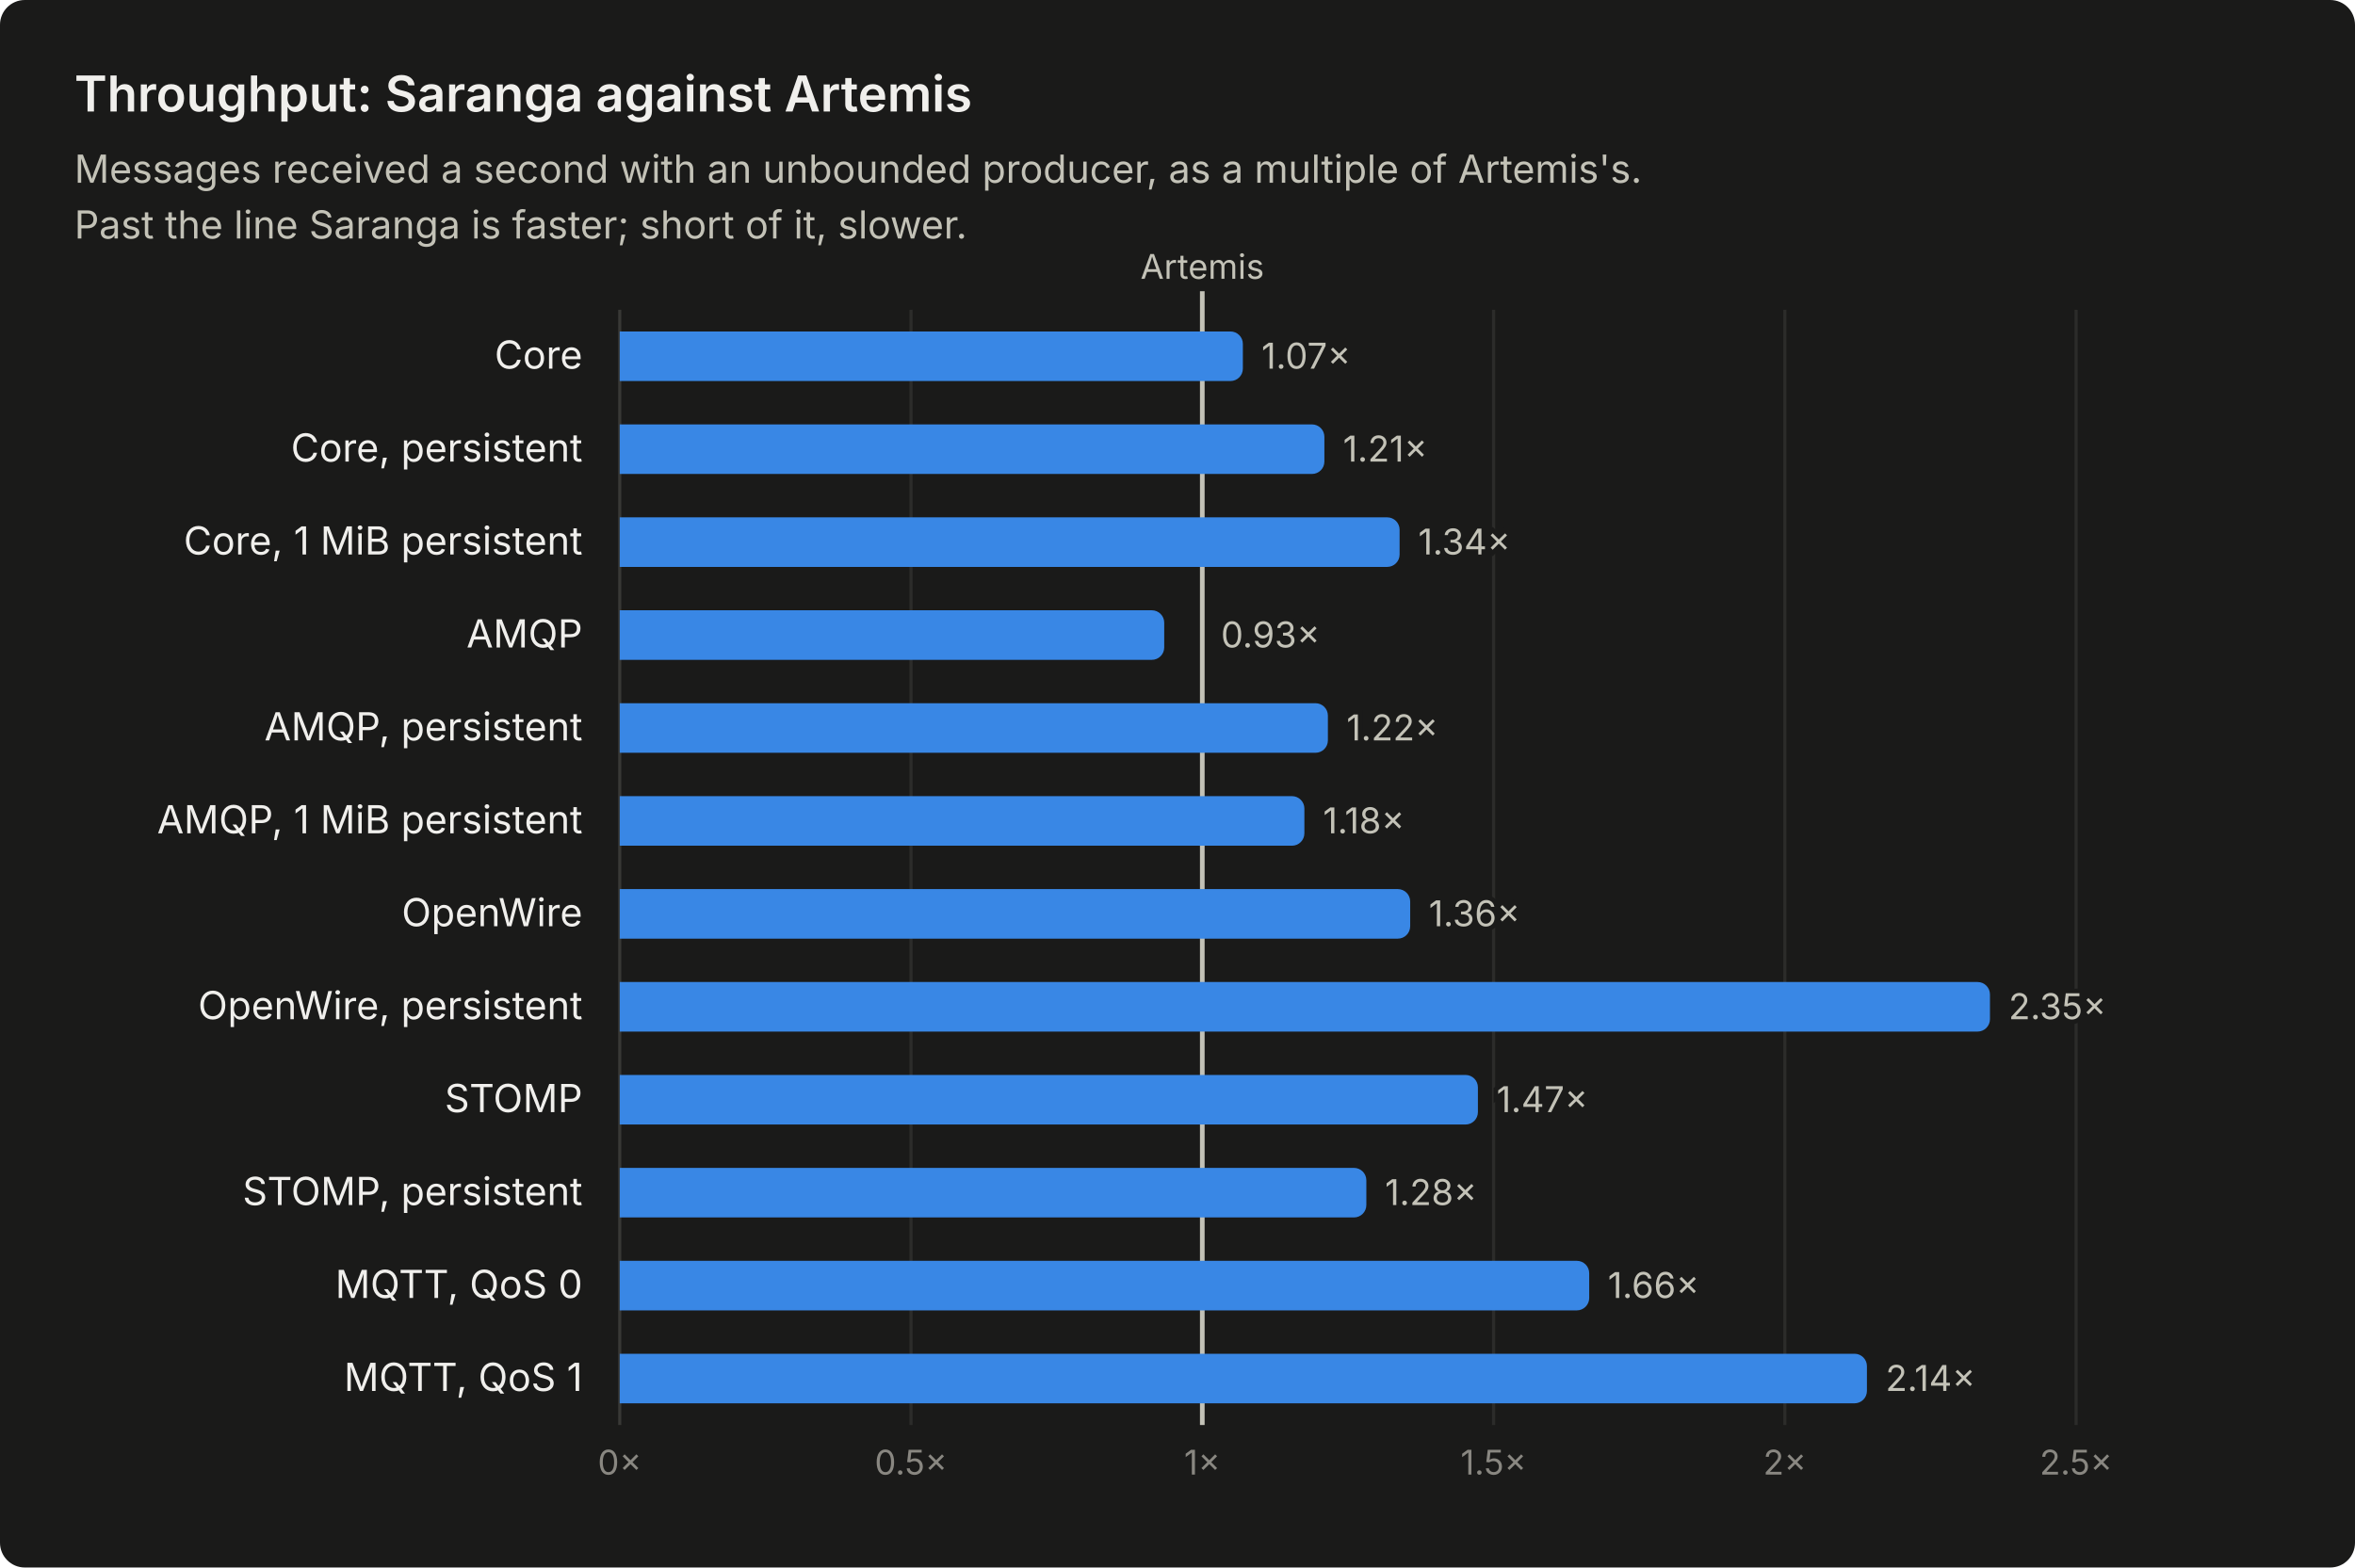
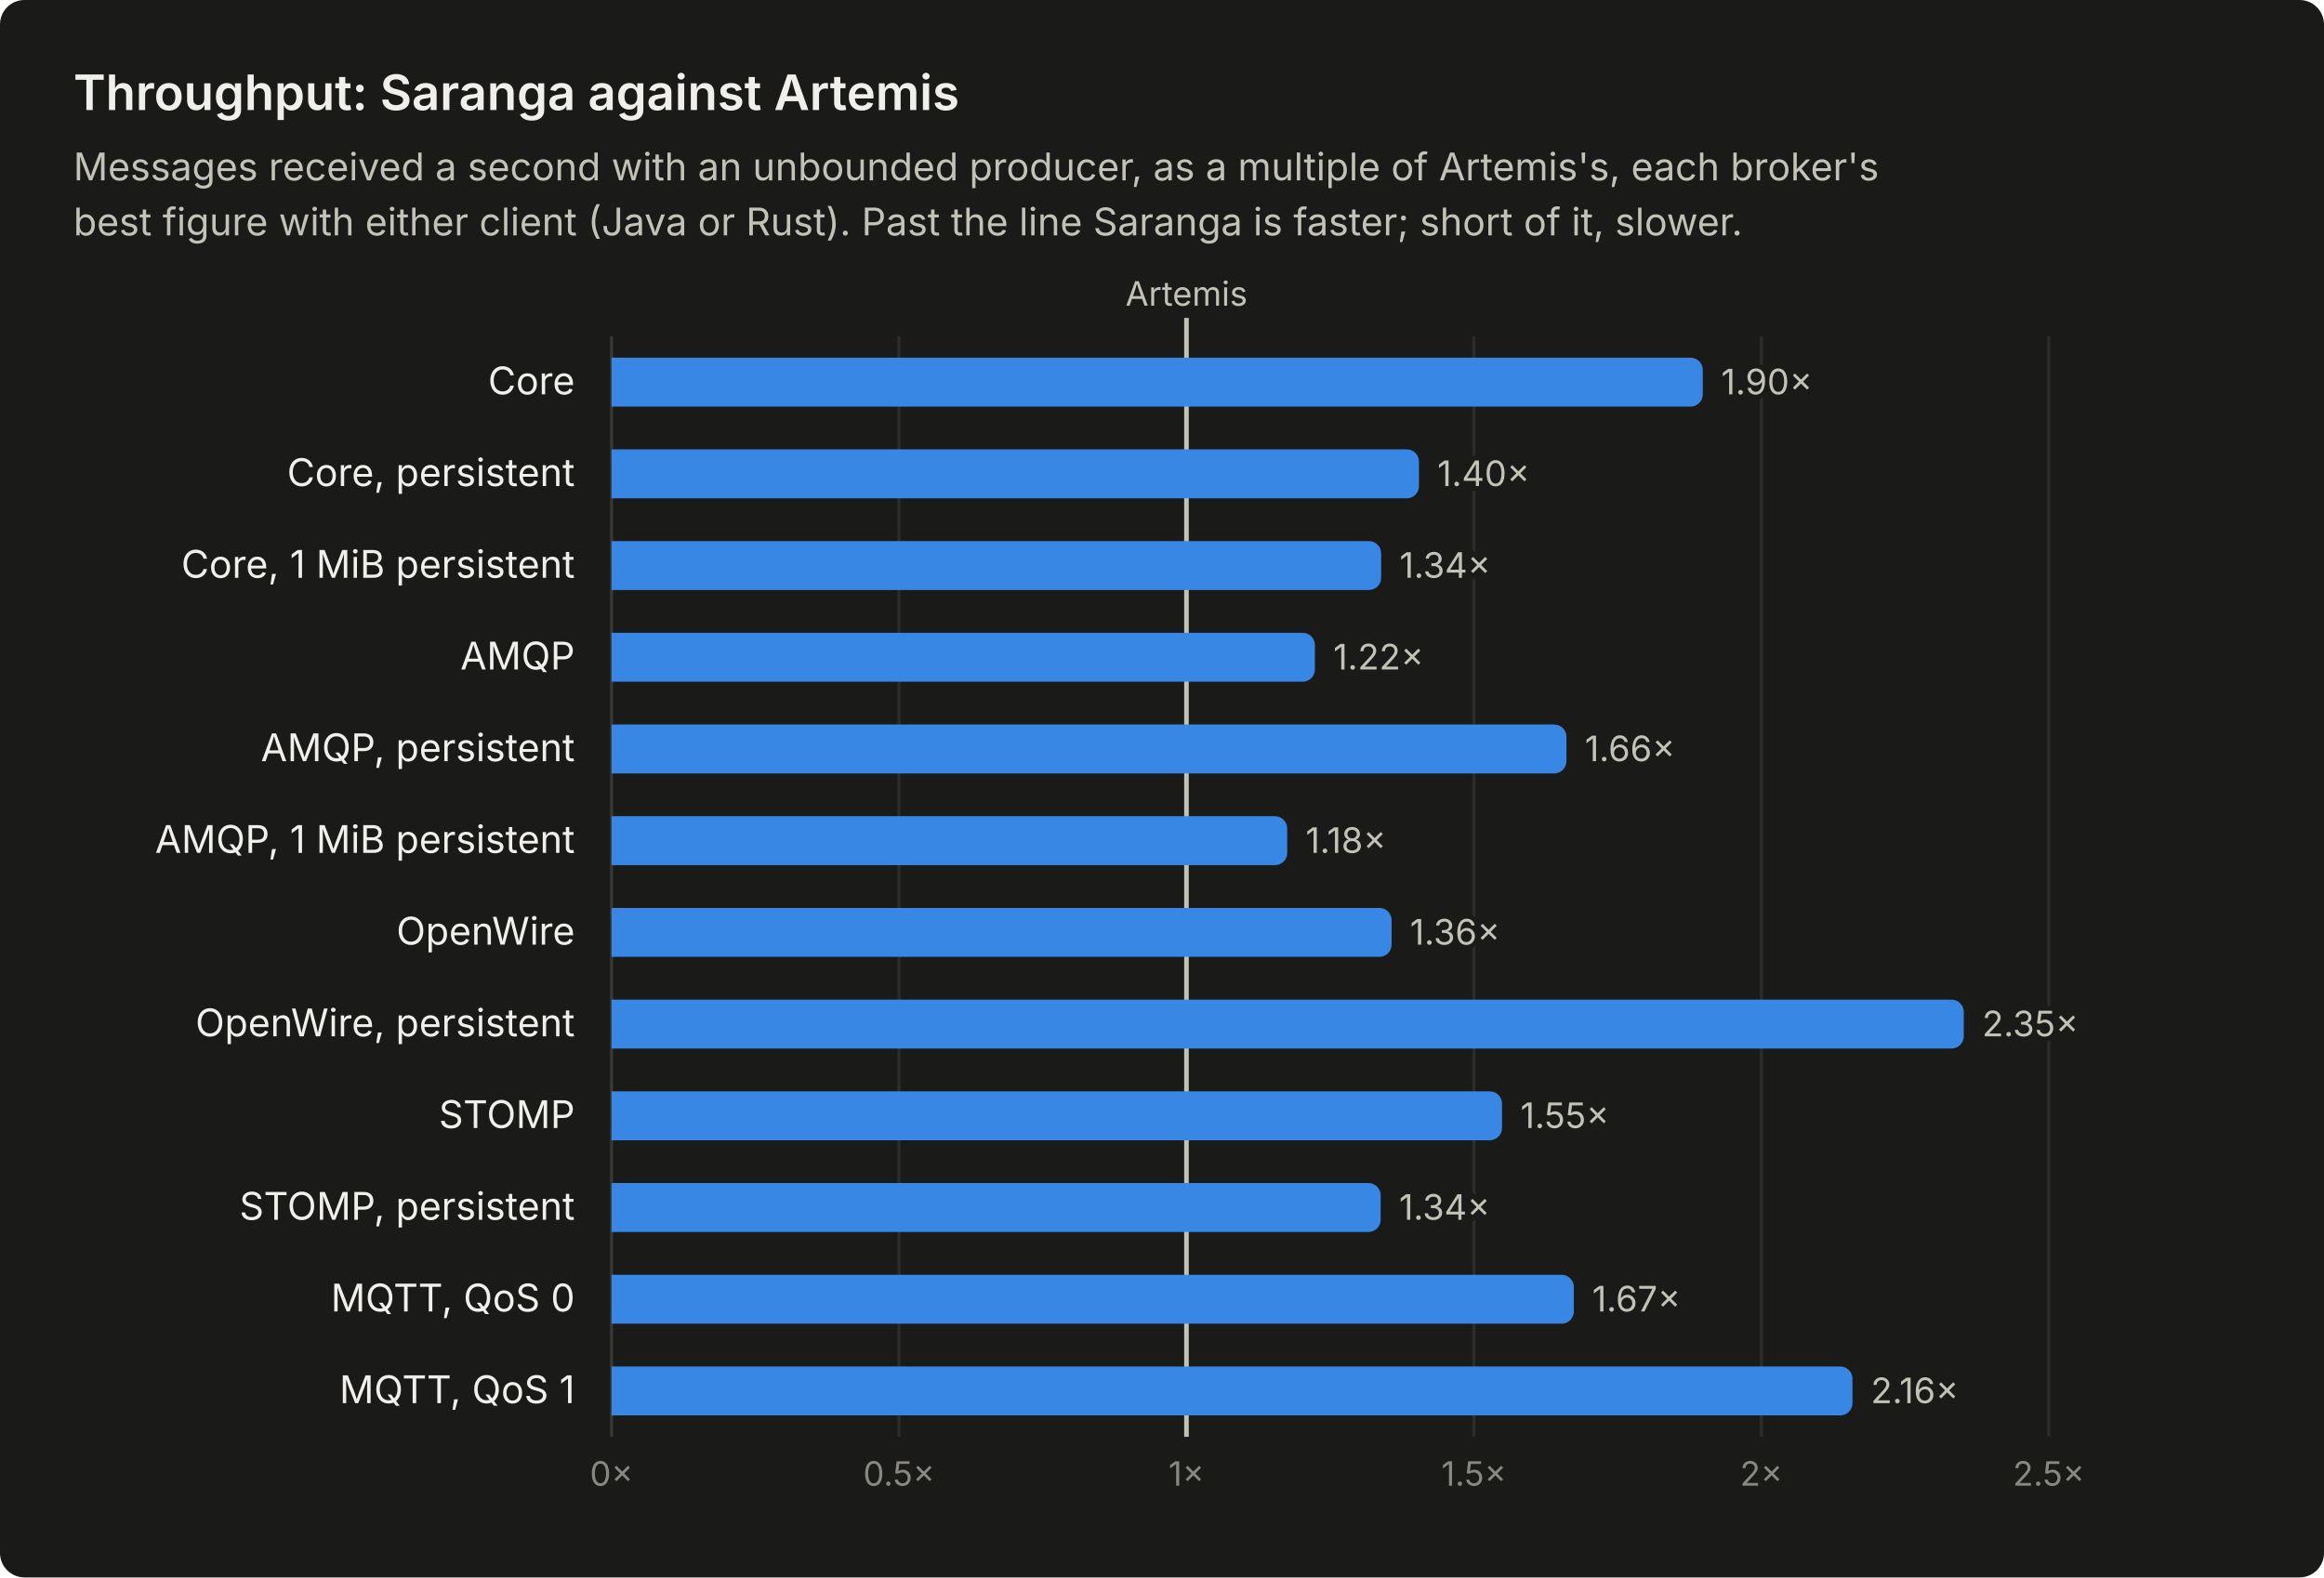
- <svg xmlns="http://www.w3.org/2000/svg" width="760" height="506" viewBox="0 0 760 506" role="img" aria-labelledby="title desc" font-family="system-ui, -apple-system, &quot;Segoe UI&quot;, sans-serif">
-   <rect width="760" height="506" rx="8" fill="#1a1a19" />
+ <svg xmlns="http://www.w3.org/2000/svg" width="760" height="516" viewBox="0 0 760 516" role="img" aria-labelledby="title desc" font-family="system-ui, -apple-system, &quot;Segoe UI&quot;, sans-serif">
+   <rect width="760" height="516" rx="8" fill="#1a1a19" />
  <text x="24" y="36" font-size="16" font-weight="600" fill="#f0efec">Throughput: Saranga against Artemis</text>
-   <text x="24" y="59" font-size="12.5" fill="#c3c2b7">Messages received a second with an unbounded producer, as a multiple of Artemis's.</text>
-   <text x="24" y="77" font-size="12.5" fill="#c3c2b7">Past the line Saranga is faster; short of it, slower.</text>
-   <line x1="200" x2="200" y1="100" y2="460" stroke="#383835" stroke-width="1" />
-   <text x="200" y="476" font-size="11" fill="#898781" text-anchor="middle" style="font-variant-numeric: tabular-nums">0×</text>
-   <line x1="294" x2="294" y1="100" y2="460" stroke="#2c2c2a" stroke-width="1" />
-   <text x="294" y="476" font-size="11" fill="#898781" text-anchor="middle" style="font-variant-numeric: tabular-nums">0.5×</text>
-   <line x1="388" x2="388" y1="100" y2="460" stroke="#2c2c2a" stroke-width="1" />
-   <text x="388" y="476" font-size="11" fill="#898781" text-anchor="middle" style="font-variant-numeric: tabular-nums">1×</text>
-   <line x1="482" x2="482" y1="100" y2="460" stroke="#2c2c2a" stroke-width="1" />
-   <text x="482" y="476" font-size="11" fill="#898781" text-anchor="middle" style="font-variant-numeric: tabular-nums">1.5×</text>
-   <line x1="576" x2="576" y1="100" y2="460" stroke="#2c2c2a" stroke-width="1" />
-   <text x="576" y="476" font-size="11" fill="#898781" text-anchor="middle" style="font-variant-numeric: tabular-nums">2×</text>
-   <line x1="670" x2="670" y1="100" y2="460" stroke="#2c2c2a" stroke-width="1" />
-   <text x="670" y="476" font-size="11" fill="#898781" text-anchor="middle" style="font-variant-numeric: tabular-nums">2.5×</text>
-   <line x1="388" x2="388" y1="94" y2="460" stroke="#c3c2b7" stroke-width="1.5" />
-   <text x="388" y="90" font-size="11" fill="#c3c2b7" text-anchor="middle">Artemis</text>
-   <text x="188" y="119" font-size="12.5" fill="#f0efec" text-anchor="end">Core</text>
-   <path d="M200 107h197.093a4 4 0 0 1 4 4v8a4 4 0 0 1 -4 4h-197.093z" fill="#3987e5" />
-   <text x="407.093" y="119" font-size="11.5" fill="#c3c2b7" stroke="#1a1a19" stroke-width="3" paint-order="stroke" style="font-variant-numeric: tabular-nums">1.07×</text>
-   <text x="188" y="149" font-size="12.5" fill="#f0efec" text-anchor="end">Core, persistent</text>
-   <path d="M200 137h223.402a4 4 0 0 1 4 4v8a4 4 0 0 1 -4 4h-223.402z" fill="#3987e5" />
-   <text x="433.402" y="149" font-size="11.5" fill="#c3c2b7" stroke="#1a1a19" stroke-width="3" paint-order="stroke" style="font-variant-numeric: tabular-nums">1.21×</text>
-   <text x="188" y="179" font-size="12.5" fill="#f0efec" text-anchor="end">Core, 1 MiB persistent</text>
-   <path d="M200 167h247.677a4 4 0 0 1 4 4v8a4 4 0 0 1 -4 4h-247.677z" fill="#3987e5" />
-   <text x="457.677" y="179" font-size="11.5" fill="#c3c2b7" stroke="#1a1a19" stroke-width="3" paint-order="stroke" style="font-variant-numeric: tabular-nums">1.34×</text>
-   <text x="188" y="209" font-size="12.5" fill="#f0efec" text-anchor="end">AMQP</text>
-   <path d="M200 197h171.716a4 4 0 0 1 4 4v8a4 4 0 0 1 -4 4h-171.716z" fill="#3987e5" />
-   <text x="394" y="209" font-size="11.5" fill="#c3c2b7" stroke="#1a1a19" stroke-width="3" paint-order="stroke" style="font-variant-numeric: tabular-nums">0.93×</text>
-   <text x="188" y="239" font-size="12.5" fill="#f0efec" text-anchor="end">AMQP, persistent</text>
-   <path d="M200 227h224.534a4 4 0 0 1 4 4v8a4 4 0 0 1 -4 4h-224.534z" fill="#3987e5" />
-   <text x="434.534" y="239" font-size="11.5" fill="#c3c2b7" stroke="#1a1a19" stroke-width="3" paint-order="stroke" style="font-variant-numeric: tabular-nums">1.22×</text>
-   <text x="188" y="269" font-size="12.5" fill="#f0efec" text-anchor="end">AMQP, 1 MiB persistent</text>
-   <path d="M200 257h216.948a4 4 0 0 1 4 4v8a4 4 0 0 1 -4 4h-216.948z" fill="#3987e5" />
-   <text x="426.948" y="269" font-size="11.5" fill="#c3c2b7" stroke="#1a1a19" stroke-width="3" paint-order="stroke" style="font-variant-numeric: tabular-nums">1.18×</text>
-   <text x="188" y="299" font-size="12.5" fill="#f0efec" text-anchor="end">OpenWire</text>
-   <path d="M200 287h251.092a4 4 0 0 1 4 4v8a4 4 0 0 1 -4 4h-251.092z" fill="#3987e5" />
-   <text x="461.092" y="299" font-size="11.5" fill="#c3c2b7" stroke="#1a1a19" stroke-width="3" paint-order="stroke" style="font-variant-numeric: tabular-nums">1.36×</text>
-   <text x="188" y="329" font-size="12.5" fill="#f0efec" text-anchor="end">OpenWire, persistent</text>
-   <path d="M200 317h438.197a4 4 0 0 1 4 4v8a4 4 0 0 1 -4 4h-438.197z" fill="#3987e5" />
-   <text x="648.197" y="329" font-size="11.5" fill="#c3c2b7" stroke="#1a1a19" stroke-width="3" paint-order="stroke" style="font-variant-numeric: tabular-nums">2.35×</text>
-   <text x="188" y="359" font-size="12.5" fill="#f0efec" text-anchor="end">STOMP</text>
-   <path d="M200 347h272.949a4 4 0 0 1 4 4v8a4 4 0 0 1 -4 4h-272.949z" fill="#3987e5" />
-   <text x="482.949" y="359" font-size="11.5" fill="#c3c2b7" stroke="#1a1a19" stroke-width="3" paint-order="stroke" style="font-variant-numeric: tabular-nums">1.47×</text>
-   <text x="188" y="389" font-size="12.5" fill="#f0efec" text-anchor="end">STOMP, persistent</text>
-   <path d="M200 377h236.944a4 4 0 0 1 4 4v8a4 4 0 0 1 -4 4h-236.944z" fill="#3987e5" />
-   <text x="446.944" y="389" font-size="11.5" fill="#c3c2b7" stroke="#1a1a19" stroke-width="3" paint-order="stroke" style="font-variant-numeric: tabular-nums">1.28×</text>
-   <text x="188" y="419" font-size="12.5" fill="#f0efec" text-anchor="end">MQTT, QoS 0</text>
-   <path d="M200 407h308.867a4 4 0 0 1 4 4v8a4 4 0 0 1 -4 4h-308.867z" fill="#3987e5" />
-   <text x="518.867" y="419" font-size="11.5" fill="#c3c2b7" stroke="#1a1a19" stroke-width="3" paint-order="stroke" style="font-variant-numeric: tabular-nums">1.66×</text>
-   <text x="188" y="449" font-size="12.5" fill="#f0efec" text-anchor="end">MQTT, QoS 1</text>
-   <path d="M200 437h398.491a4 4 0 0 1 4 4v8a4 4 0 0 1 -4 4h-398.491z" fill="#3987e5" />
-   <text x="608.491" y="449" font-size="11.5" fill="#c3c2b7" stroke="#1a1a19" stroke-width="3" paint-order="stroke" style="font-variant-numeric: tabular-nums">2.14×</text>
+   <text x="24" y="59" font-size="12.5" fill="#c3c2b7">Messages received a second with an unbounded producer, as a multiple of Artemis's, each broker's</text>
+   <text x="24" y="77" font-size="12.5" fill="#c3c2b7">best figure with either client (Java or Rust). Past the line Saranga is faster; short of it, slower.</text>
+   <line x1="200" x2="200" y1="110" y2="470" stroke="#383835" stroke-width="1" />
+   <text x="200" y="486" font-size="11" fill="#898781" text-anchor="middle" style="font-variant-numeric: tabular-nums">0×</text>
+   <line x1="294" x2="294" y1="110" y2="470" stroke="#2c2c2a" stroke-width="1" />
+   <text x="294" y="486" font-size="11" fill="#898781" text-anchor="middle" style="font-variant-numeric: tabular-nums">0.5×</text>
+   <line x1="388" x2="388" y1="110" y2="470" stroke="#2c2c2a" stroke-width="1" />
+   <text x="388" y="486" font-size="11" fill="#898781" text-anchor="middle" style="font-variant-numeric: tabular-nums">1×</text>
+   <line x1="482" x2="482" y1="110" y2="470" stroke="#2c2c2a" stroke-width="1" />
+   <text x="482" y="486" font-size="11" fill="#898781" text-anchor="middle" style="font-variant-numeric: tabular-nums">1.5×</text>
+   <line x1="576" x2="576" y1="110" y2="470" stroke="#2c2c2a" stroke-width="1" />
+   <text x="576" y="486" font-size="11" fill="#898781" text-anchor="middle" style="font-variant-numeric: tabular-nums">2×</text>
+   <line x1="670" x2="670" y1="110" y2="470" stroke="#2c2c2a" stroke-width="1" />
+   <text x="670" y="486" font-size="11" fill="#898781" text-anchor="middle" style="font-variant-numeric: tabular-nums">2.5×</text>
+   <line x1="388" x2="388" y1="104" y2="470" stroke="#c3c2b7" stroke-width="1.5" />
+   <text x="388" y="100" font-size="11" fill="#c3c2b7" text-anchor="middle">Artemis</text>
+   <text x="188" y="129" font-size="12.5" fill="#f0efec" text-anchor="end">Core</text>
+   <path d="M200 117h352.851a4 4 0 0 1 4 4v8a4 4 0 0 1 -4 4h-352.851z" fill="#3987e5" />
+   <text x="562.851" y="129" font-size="11.5" fill="#c3c2b7" stroke="#1a1a19" stroke-width="3" paint-order="stroke" style="font-variant-numeric: tabular-nums">1.90×</text>
+   <text x="188" y="159" font-size="12.5" fill="#f0efec" text-anchor="end">Core, persistent</text>
+   <path d="M200 147h260.039a4 4 0 0 1 4 4v8a4 4 0 0 1 -4 4h-260.039z" fill="#3987e5" />
+   <text x="470.039" y="159" font-size="11.5" fill="#c3c2b7" stroke="#1a1a19" stroke-width="3" paint-order="stroke" style="font-variant-numeric: tabular-nums">1.40×</text>
+   <text x="188" y="189" font-size="12.5" fill="#f0efec" text-anchor="end">Core, 1 MiB persistent</text>
+   <path d="M200 177h247.677a4 4 0 0 1 4 4v8a4 4 0 0 1 -4 4h-247.677z" fill="#3987e5" />
+   <text x="457.677" y="189" font-size="11.5" fill="#c3c2b7" stroke="#1a1a19" stroke-width="3" paint-order="stroke" style="font-variant-numeric: tabular-nums">1.34×</text>
+   <text x="188" y="219" font-size="12.5" fill="#f0efec" text-anchor="end">AMQP</text>
+   <path d="M200 207h226.007a4 4 0 0 1 4 4v8a4 4 0 0 1 -4 4h-226.007z" fill="#3987e5" />
+   <text x="436.007" y="219" font-size="11.5" fill="#c3c2b7" stroke="#1a1a19" stroke-width="3" paint-order="stroke" style="font-variant-numeric: tabular-nums">1.22×</text>
+   <text x="188" y="249" font-size="12.5" fill="#f0efec" text-anchor="end">AMQP, persistent</text>
+   <path d="M200 237h308.269a4 4 0 0 1 4 4v8a4 4 0 0 1 -4 4h-308.269z" fill="#3987e5" />
+   <text x="518.269" y="249" font-size="11.5" fill="#c3c2b7" stroke="#1a1a19" stroke-width="3" paint-order="stroke" style="font-variant-numeric: tabular-nums">1.66×</text>
+   <text x="188" y="279" font-size="12.5" fill="#f0efec" text-anchor="end">AMQP, 1 MiB persistent</text>
+   <path d="M200 267h216.948a4 4 0 0 1 4 4v8a4 4 0 0 1 -4 4h-216.948z" fill="#3987e5" />
+   <text x="426.948" y="279" font-size="11.5" fill="#c3c2b7" stroke="#1a1a19" stroke-width="3" paint-order="stroke" style="font-variant-numeric: tabular-nums">1.18×</text>
+   <text x="188" y="309" font-size="12.5" fill="#f0efec" text-anchor="end">OpenWire</text>
+   <path d="M200 297h251.092a4 4 0 0 1 4 4v8a4 4 0 0 1 -4 4h-251.092z" fill="#3987e5" />
+   <text x="461.092" y="309" font-size="11.5" fill="#c3c2b7" stroke="#1a1a19" stroke-width="3" paint-order="stroke" style="font-variant-numeric: tabular-nums">1.36×</text>
+   <text x="188" y="339" font-size="12.5" fill="#f0efec" text-anchor="end">OpenWire, persistent</text>
+   <path d="M200 327h438.197a4 4 0 0 1 4 4v8a4 4 0 0 1 -4 4h-438.197z" fill="#3987e5" />
+   <text x="648.197" y="339" font-size="11.5" fill="#c3c2b7" stroke="#1a1a19" stroke-width="3" paint-order="stroke" style="font-variant-numeric: tabular-nums">2.35×</text>
+   <text x="188" y="369" font-size="12.5" fill="#f0efec" text-anchor="end">STOMP</text>
+   <path d="M200 357h287.194a4 4 0 0 1 4 4v8a4 4 0 0 1 -4 4h-287.194z" fill="#3987e5" />
+   <text x="497.194" y="369" font-size="11.5" fill="#c3c2b7" stroke="#1a1a19" stroke-width="3" paint-order="stroke" style="font-variant-numeric: tabular-nums">1.55×</text>
+   <text x="188" y="399" font-size="12.5" fill="#f0efec" text-anchor="end">STOMP, persistent</text>
+   <path d="M200 387h247.517a4 4 0 0 1 4 4v8a4 4 0 0 1 -4 4h-247.517z" fill="#3987e5" />
+   <text x="457.517" y="399" font-size="11.5" fill="#c3c2b7" stroke="#1a1a19" stroke-width="3" paint-order="stroke" style="font-variant-numeric: tabular-nums">1.34×</text>
+   <text x="188" y="429" font-size="12.5" fill="#f0efec" text-anchor="end">MQTT, QoS 0</text>
+   <path d="M200 417h310.684a4 4 0 0 1 4 4v8a4 4 0 0 1 -4 4h-310.684z" fill="#3987e5" />
+   <text x="520.684" y="429" font-size="11.5" fill="#c3c2b7" stroke="#1a1a19" stroke-width="3" paint-order="stroke" style="font-variant-numeric: tabular-nums">1.67×</text>
+   <text x="188" y="459" font-size="12.5" fill="#f0efec" text-anchor="end">MQTT, QoS 1</text>
+   <path d="M200 447h401.801a4 4 0 0 1 4 4v8a4 4 0 0 1 -4 4h-401.801z" fill="#3987e5" />
+   <text x="611.801" y="459" font-size="11.5" fill="#c3c2b7" stroke="#1a1a19" stroke-width="3" paint-order="stroke" style="font-variant-numeric: tabular-nums">2.16×</text>
</svg>
